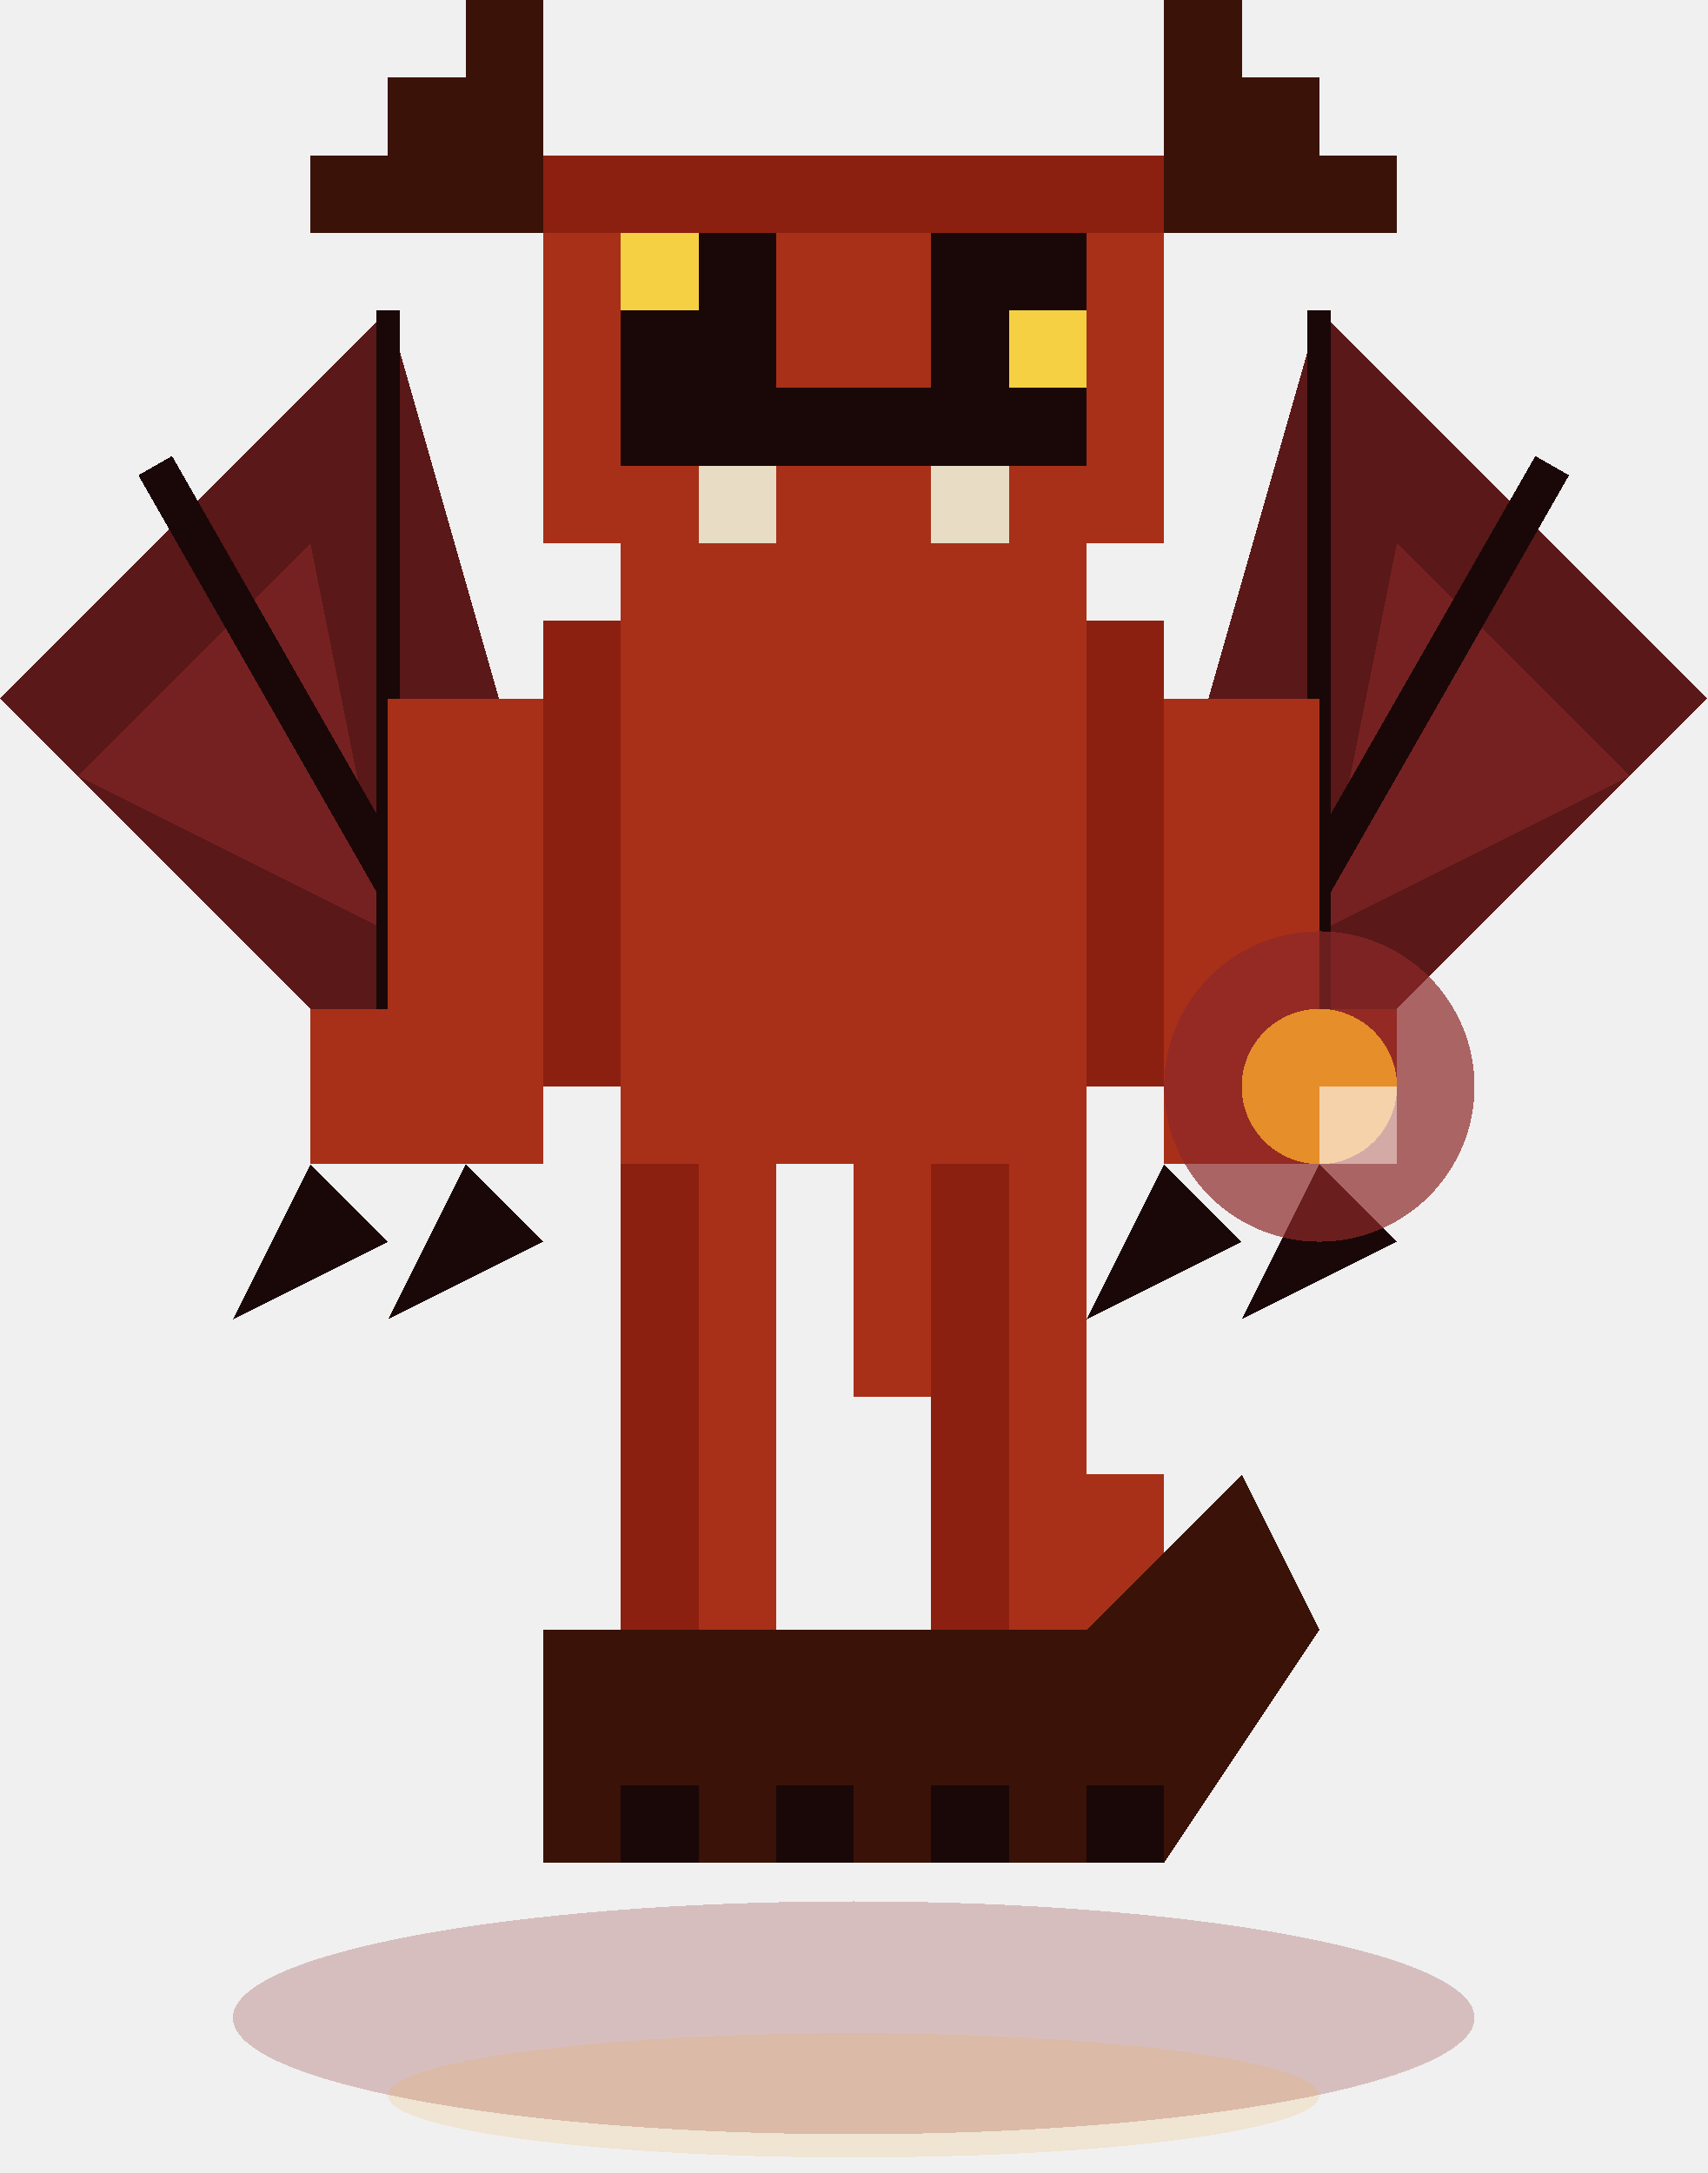
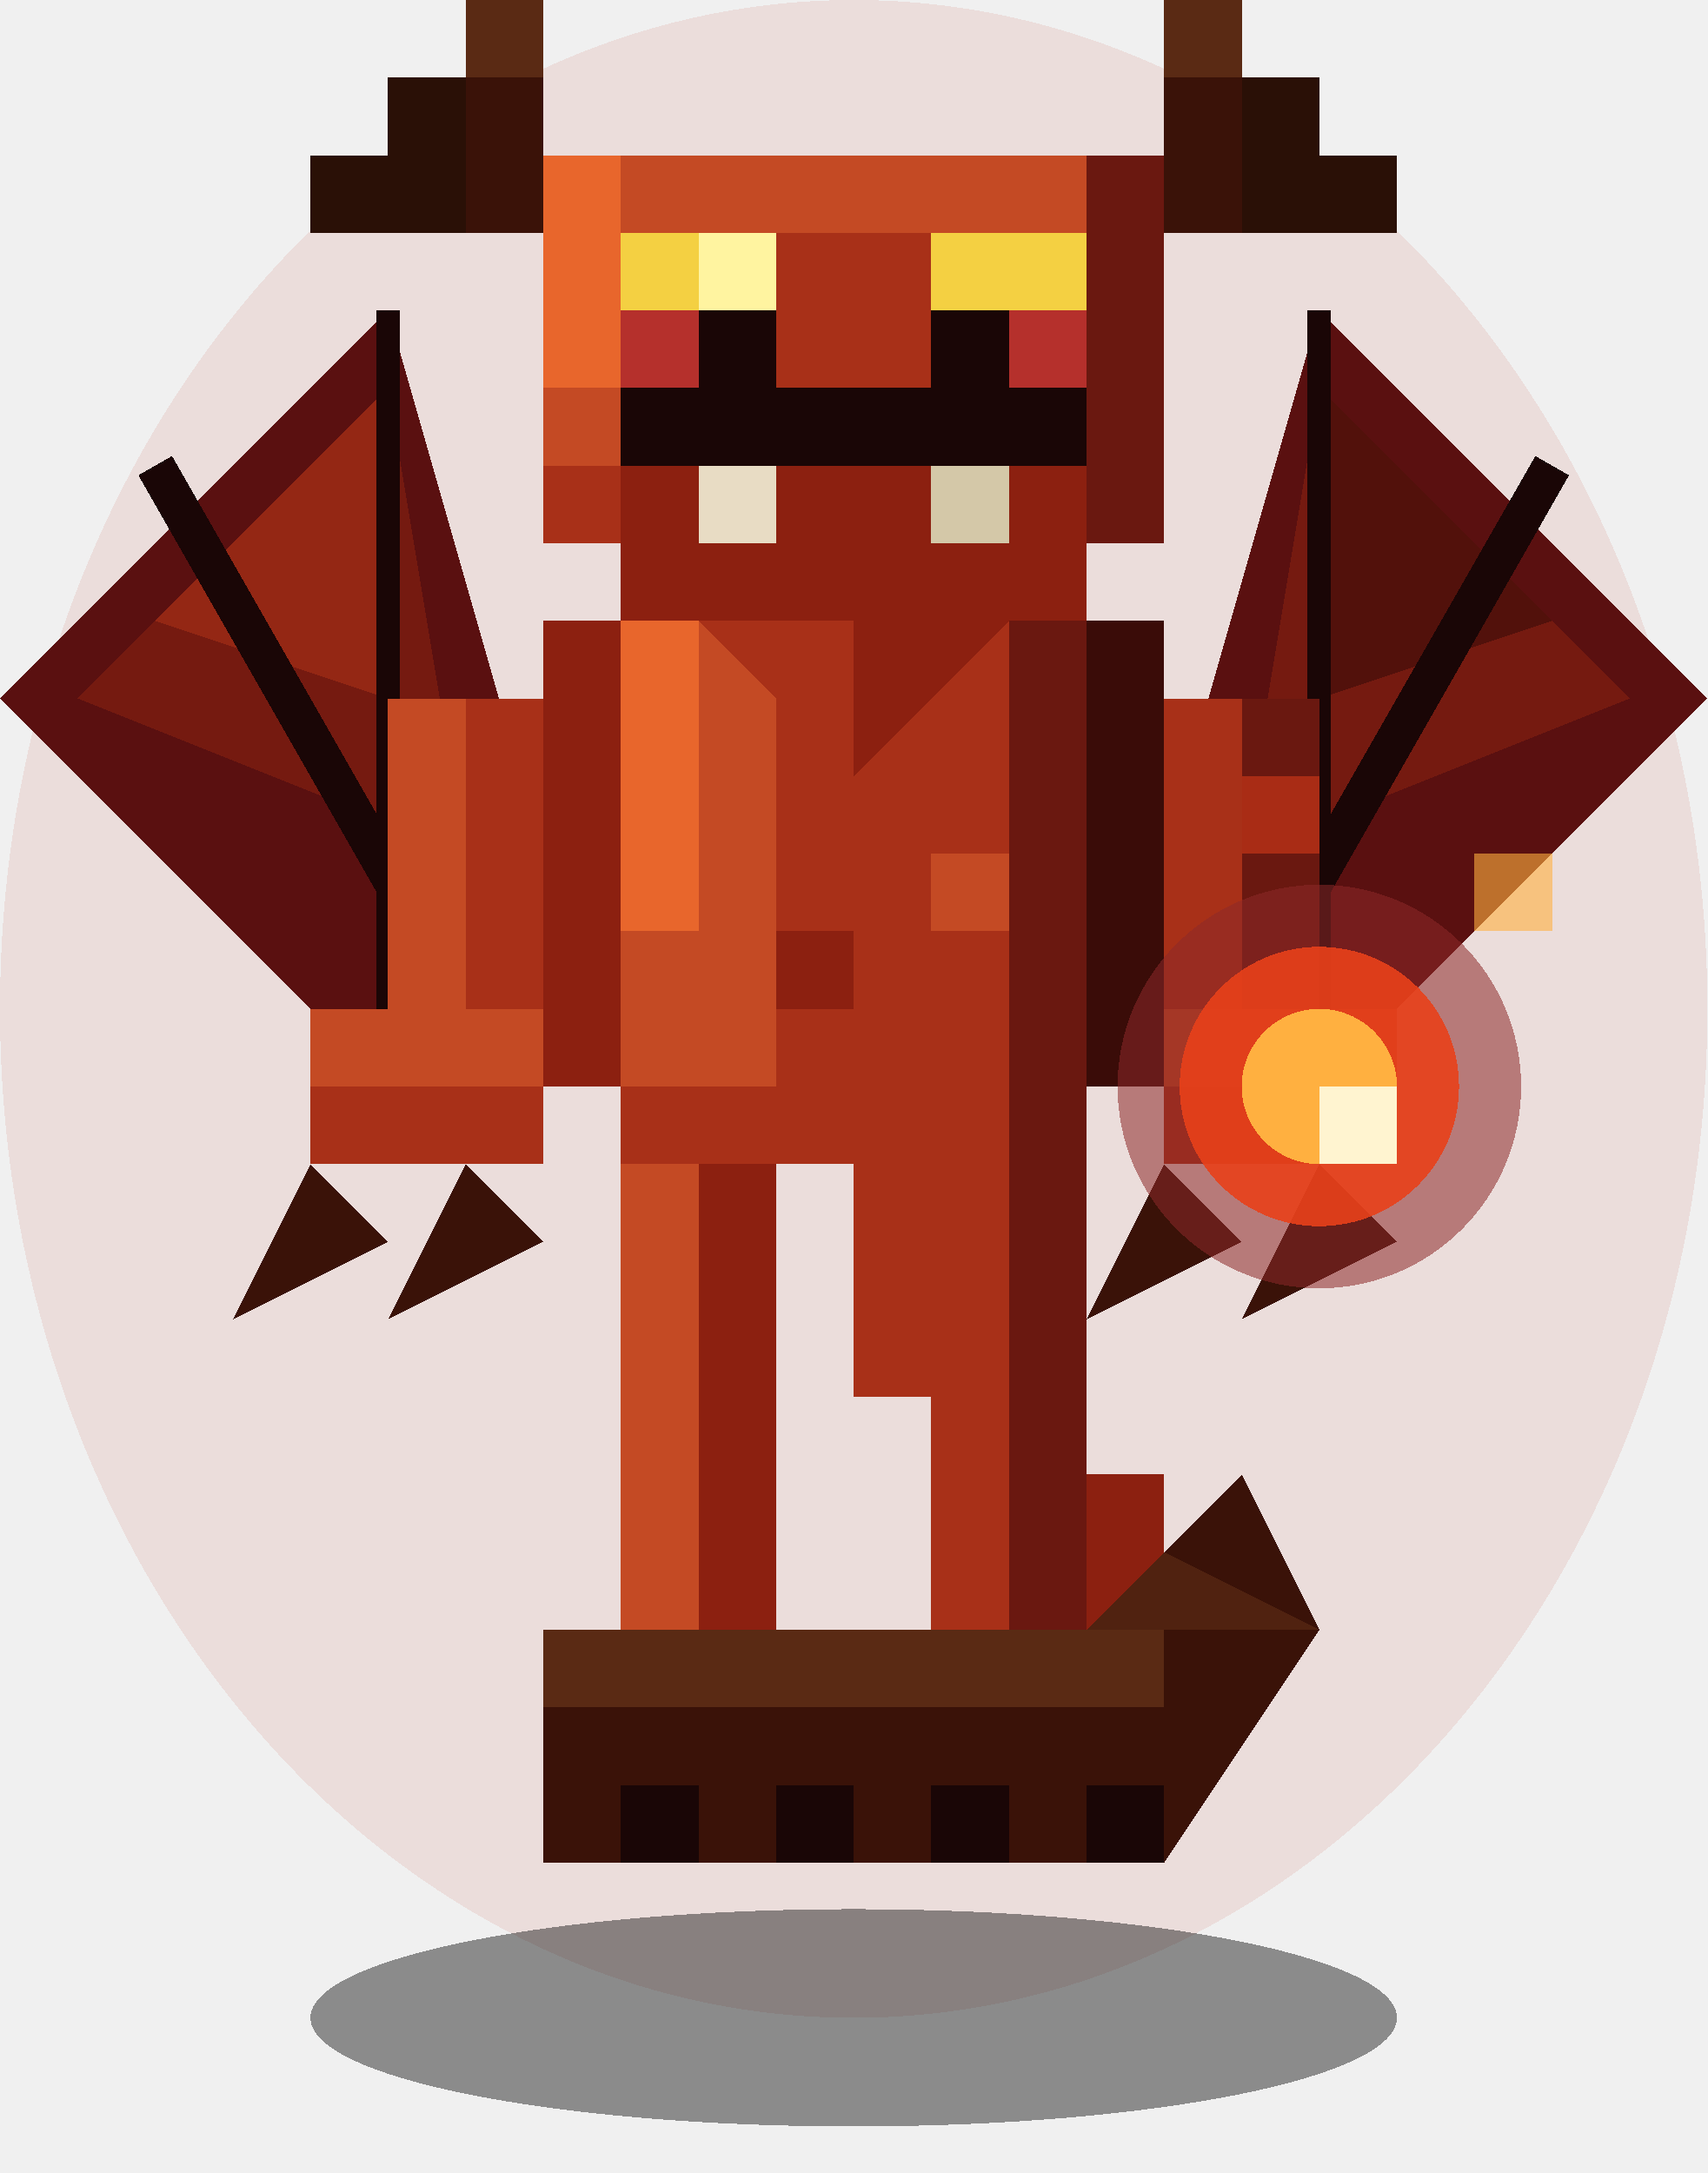
<svg xmlns="http://www.w3.org/2000/svg" viewBox="0 0 22 28" shape-rendering="crispEdges" preserveAspectRatio="xMidYMax meet" aria-label="Imp">
-   <polygon points="0,9 5,4 7,11 5,14" fill="#5a1818" />
-   <polygon points="22,9 17,4 15,11 17,14" fill="#5a1818" />
-   <polygon points="1,10 4,7 5,12" fill="#8c2828" opacity="0.55" />
-   <polygon points="21,10 18,7 17,12" fill="#8c2828" opacity="0.55" />
-   <line x1="2" y1="6" x2="6" y2="13" stroke="#1a0808" stroke-width="0.5" />
-   <line x1="20" y1="6" x2="16" y2="13" stroke="#1a0808" stroke-width="0.5" />
-   <line x1="5" y1="4" x2="5" y2="13" stroke="#1a0808" stroke-width="0.3" />
-   <line x1="17" y1="4" x2="17" y2="13" stroke="#1a0808" stroke-width="0.3" />
+   <ellipse cx="11" cy="13" rx="11" ry="13" fill="#c0301a" opacity="0.1" />
+   <ellipse cx="11" cy="26" rx="7" ry="1.4" fill="#000" opacity="0.42" />
+   <polygon points="0,9 5,4 7,11 5,14" fill="#5a1010" />
+   <polygon points="22,9 17,4 15,11 17,14" fill="#5a1010" />
+   <polygon points="1,9 5,5 6,11" fill="#7a1c10" opacity="0.85" />
+   <polygon points="21,9 17,5 16,11" fill="#7a1c10" opacity="0.85" />
+   <polygon points="2,8 5,5 5,9" fill="#a83018" opacity="0.6" />
+   <polygon points="20,8 17,5 17,9" fill="#3a0c08" opacity="0.6" />
+   <line x1="2" y1="6" x2="6" y2="13" stroke="#1a0606" stroke-width="0.5" />
+   <line x1="20" y1="6" x2="16" y2="13" stroke="#1a0606" stroke-width="0.5" />
+   <line x1="5" y1="4" x2="5" y2="13" stroke="#1a0606" stroke-width="0.3" />
+   <line x1="17" y1="4" x2="17" y2="13" stroke="#1a0606" stroke-width="0.3" />
  <rect x="8" y="7" width="6" height="8" fill="#a83018" />
+   <rect x="8" y="7" width="6" height="1" fill="#c44a24" />
+   <rect x="8" y="7" width="2" height="7" fill="#c44a24" />
+   <rect x="8" y="7" width="1" height="5" fill="#e8662c" />
+   <rect x="13" y="8" width="1" height="7" fill="#6a1810" />
  <rect x="7" y="8" width="1" height="6" fill="#8c2010" />
-   <rect x="14" y="8" width="1" height="6" fill="#8c2010" />
+   <rect x="14" y="8" width="1" height="6" fill="#3a0c08" />
+   <rect x="10" y="12" width="1" height="1" fill="#8c2010" />
+   <rect x="12" y="11" width="1" height="1" fill="#c44a24" />
  <rect x="7" y="2" width="8" height="5" fill="#a83018" />
-   <rect x="7" y="2" width="8" height="1" fill="#8c2010" />
-   <rect x="8" y="6" width="6" height="2" fill="#a83018" />
-   <polygon points="9,8 11,10 13,8" fill="#a83018" />
+   <rect x="7" y="2" width="8" height="1" fill="#c44a24" />
+   <rect x="7" y="2" width="2" height="4" fill="#c44a24" />
+   <rect x="7" y="2" width="1" height="3" fill="#e8662c" />
+   <rect x="14" y="2" width="1" height="5" fill="#6a1810" />
+   <rect x="8" y="6" width="6" height="2" fill="#8c2010" />
+   <polygon points="9,8 11,10 13,8" fill="#8c2010" />
+   <polygon points="9,8 11,10 11,8" fill="#a83018" />
  <rect x="6" y="0" width="1" height="3" fill="#3a1208" />
  <rect x="15" y="0" width="1" height="3" fill="#3a1208" />
-   <rect x="5" y="1" width="1" height="2" fill="#3a1208" />
-   <rect x="16" y="1" width="1" height="2" fill="#3a1208" />
-   <rect x="4" y="2" width="1" height="1" fill="#3a1208" />
-   <rect x="17" y="2" width="1" height="1" fill="#3a1208" />
-   <rect x="8" y="3" width="2" height="2" fill="#1a0808" />
-   <rect x="12" y="3" width="2" height="2" fill="#1a0808" />
-   <rect x="8" y="3" width="1" height="1" fill="#f4d042" />
-   <rect x="13" y="4" width="1" height="1" fill="#f4d042" />
-   <rect x="8" y="5" width="6" height="1" fill="#1a0808" />
+   <rect x="6" y="0" width="1" height="1" fill="#5a2a14" />
+   <rect x="15" y="0" width="1" height="1" fill="#5a2a14" />
+   <rect x="5" y="1" width="1" height="2" fill="#2a1006" />
+   <rect x="16" y="1" width="1" height="2" fill="#2a1006" />
+   <rect x="4" y="2" width="1" height="1" fill="#2a1006" />
+   <rect x="17" y="2" width="1" height="1" fill="#2a1006" />
+   <rect x="8" y="3" width="2" height="2" fill="#1a0606" />
+   <rect x="12" y="3" width="2" height="2" fill="#1a0606" />
+   <rect x="8" y="3" width="2" height="1" fill="#f4d042" />
+   <rect x="12" y="3" width="2" height="1" fill="#f4d042" />
+   <rect x="8" y="4" width="1" height="1" fill="#b5302c" />
+   <rect x="13" y="4" width="1" height="1" fill="#b5302c" />
+   <rect x="9" y="3" width="1" height="1" fill="#fff4a0" />
+   <rect x="8" y="5" width="6" height="1" fill="#1a0606" />
  <rect x="9" y="6" width="1" height="1" fill="#e8dcc4" />
-   <rect x="12" y="6" width="1" height="1" fill="#e8dcc4" />
+   <rect x="12" y="6" width="1" height="1" fill="#d4c8a8" />
  <rect x="5" y="9" width="2" height="5" fill="#a83018" />
+   <rect x="5" y="9" width="1" height="5" fill="#c44a24" />
  <rect x="15" y="9" width="2" height="5" fill="#a83018" />
+   <rect x="16" y="9" width="1" height="5" fill="#6a1810" />
  <rect x="4" y="13" width="3" height="2" fill="#a83018" />
+   <rect x="4" y="13" width="3" height="1" fill="#c44a24" />
  <rect x="15" y="13" width="3" height="2" fill="#a83018" />
-   <polygon points="4,15 3,17 5,16" fill="#1a0808" />
-   <polygon points="6,15 5,17 7,16" fill="#1a0808" />
-   <polygon points="15,15 14,17 16,16" fill="#1a0808" />
-   <polygon points="17,15 16,17 18,16" fill="#1a0808" />
-   <circle cx="17" cy="14" r="2" fill="#8c2828" opacity="0.7" />
-   <circle cx="17" cy="14" r="1" fill="#f4a02a" opacity="0.85" />
-   <rect x="17" y="14" width="1" height="1" fill="#fff" opacity="0.6" />
+   <rect x="15" y="13" width="3" height="1" fill="#c44a24" />
+   <polygon points="4,15 3,17 5,16" fill="#3a1208" />
+   <polygon points="6,15 5,17 7,16" fill="#3a1208" />
+   <polygon points="15,15 14,17 16,16" fill="#3a1208" />
+   <polygon points="17,15 16,17 18,16" fill="#3a1208" />
+   <circle cx="17" cy="14" r="2.6" fill="#8c2828" opacity="0.55" />
+   <circle cx="17" cy="14" r="1.8" fill="#e8401a" opacity="0.9" />
+   <circle cx="17" cy="14" r="1" fill="#ffb040" />
+   <rect x="17" y="14" width="1" height="1" fill="#fff4d0" />
  <rect x="11" y="15" width="1" height="3" fill="#a83018" />
  <rect x="12" y="17" width="1" height="2" fill="#a83018" />
-   <rect x="13" y="18" width="1" height="2" fill="#a83018" />
-   <rect x="14" y="19" width="1" height="2" fill="#a83018" />
+   <rect x="13" y="18" width="1" height="2" fill="#8c2010" />
+   <rect x="14" y="19" width="1" height="2" fill="#8c2010" />
  <polygon points="14,21 17,21 15,24" fill="#3a1208" />
  <polygon points="14,21 17,21 16,19" fill="#3a1208" />
+   <polygon points="14,21 17,21 15,20" fill="#5a2a14" opacity="0.7" />
  <rect x="8" y="15" width="2" height="6" fill="#a83018" />
  <rect x="12" y="15" width="2" height="6" fill="#a83018" />
-   <rect x="8" y="15" width="1" height="6" fill="#8c2010" />
-   <rect x="12" y="15" width="1" height="6" fill="#8c2010" />
+   <rect x="8" y="15" width="1" height="6" fill="#c44a24" />
+   <rect x="13" y="15" width="1" height="6" fill="#6a1810" />
+   <rect x="9" y="15" width="1" height="6" fill="#8c2010" />
  <rect x="7" y="21" width="4" height="3" fill="#3a1208" />
  <rect x="11" y="21" width="4" height="3" fill="#3a1208" />
-   <rect x="8" y="23" width="1" height="1" fill="#1a0808" />
-   <rect x="10" y="23" width="1" height="1" fill="#1a0808" />
-   <rect x="12" y="23" width="1" height="1" fill="#1a0808" />
-   <rect x="14" y="23" width="1" height="1" fill="#1a0808" />
-   <ellipse cx="11" cy="26" rx="8" ry="1.5" fill="#8c2828" opacity="0.25" />
-   <ellipse cx="11" cy="27" rx="6" ry="0.8" fill="#f4a02a" opacity="0.15" />
+   <rect x="7" y="21" width="4" height="1" fill="#5a2a14" />
+   <rect x="11" y="21" width="4" height="1" fill="#5a2a14" />
+   <rect x="8" y="23" width="1" height="1" fill="#1a0606" />
+   <rect x="10" y="23" width="1" height="1" fill="#1a0606" />
+   <rect x="12" y="23" width="1" height="1" fill="#1a0606" />
+   <rect x="14" y="23" width="1" height="1" fill="#1a0606" />
+   <rect x="19" y="11" width="1" height="1" fill="#ffb040" opacity="0.6" />
+   <rect x="16" y="10" width="1" height="1" fill="#e8401a" opacity="0.5" />
</svg>
